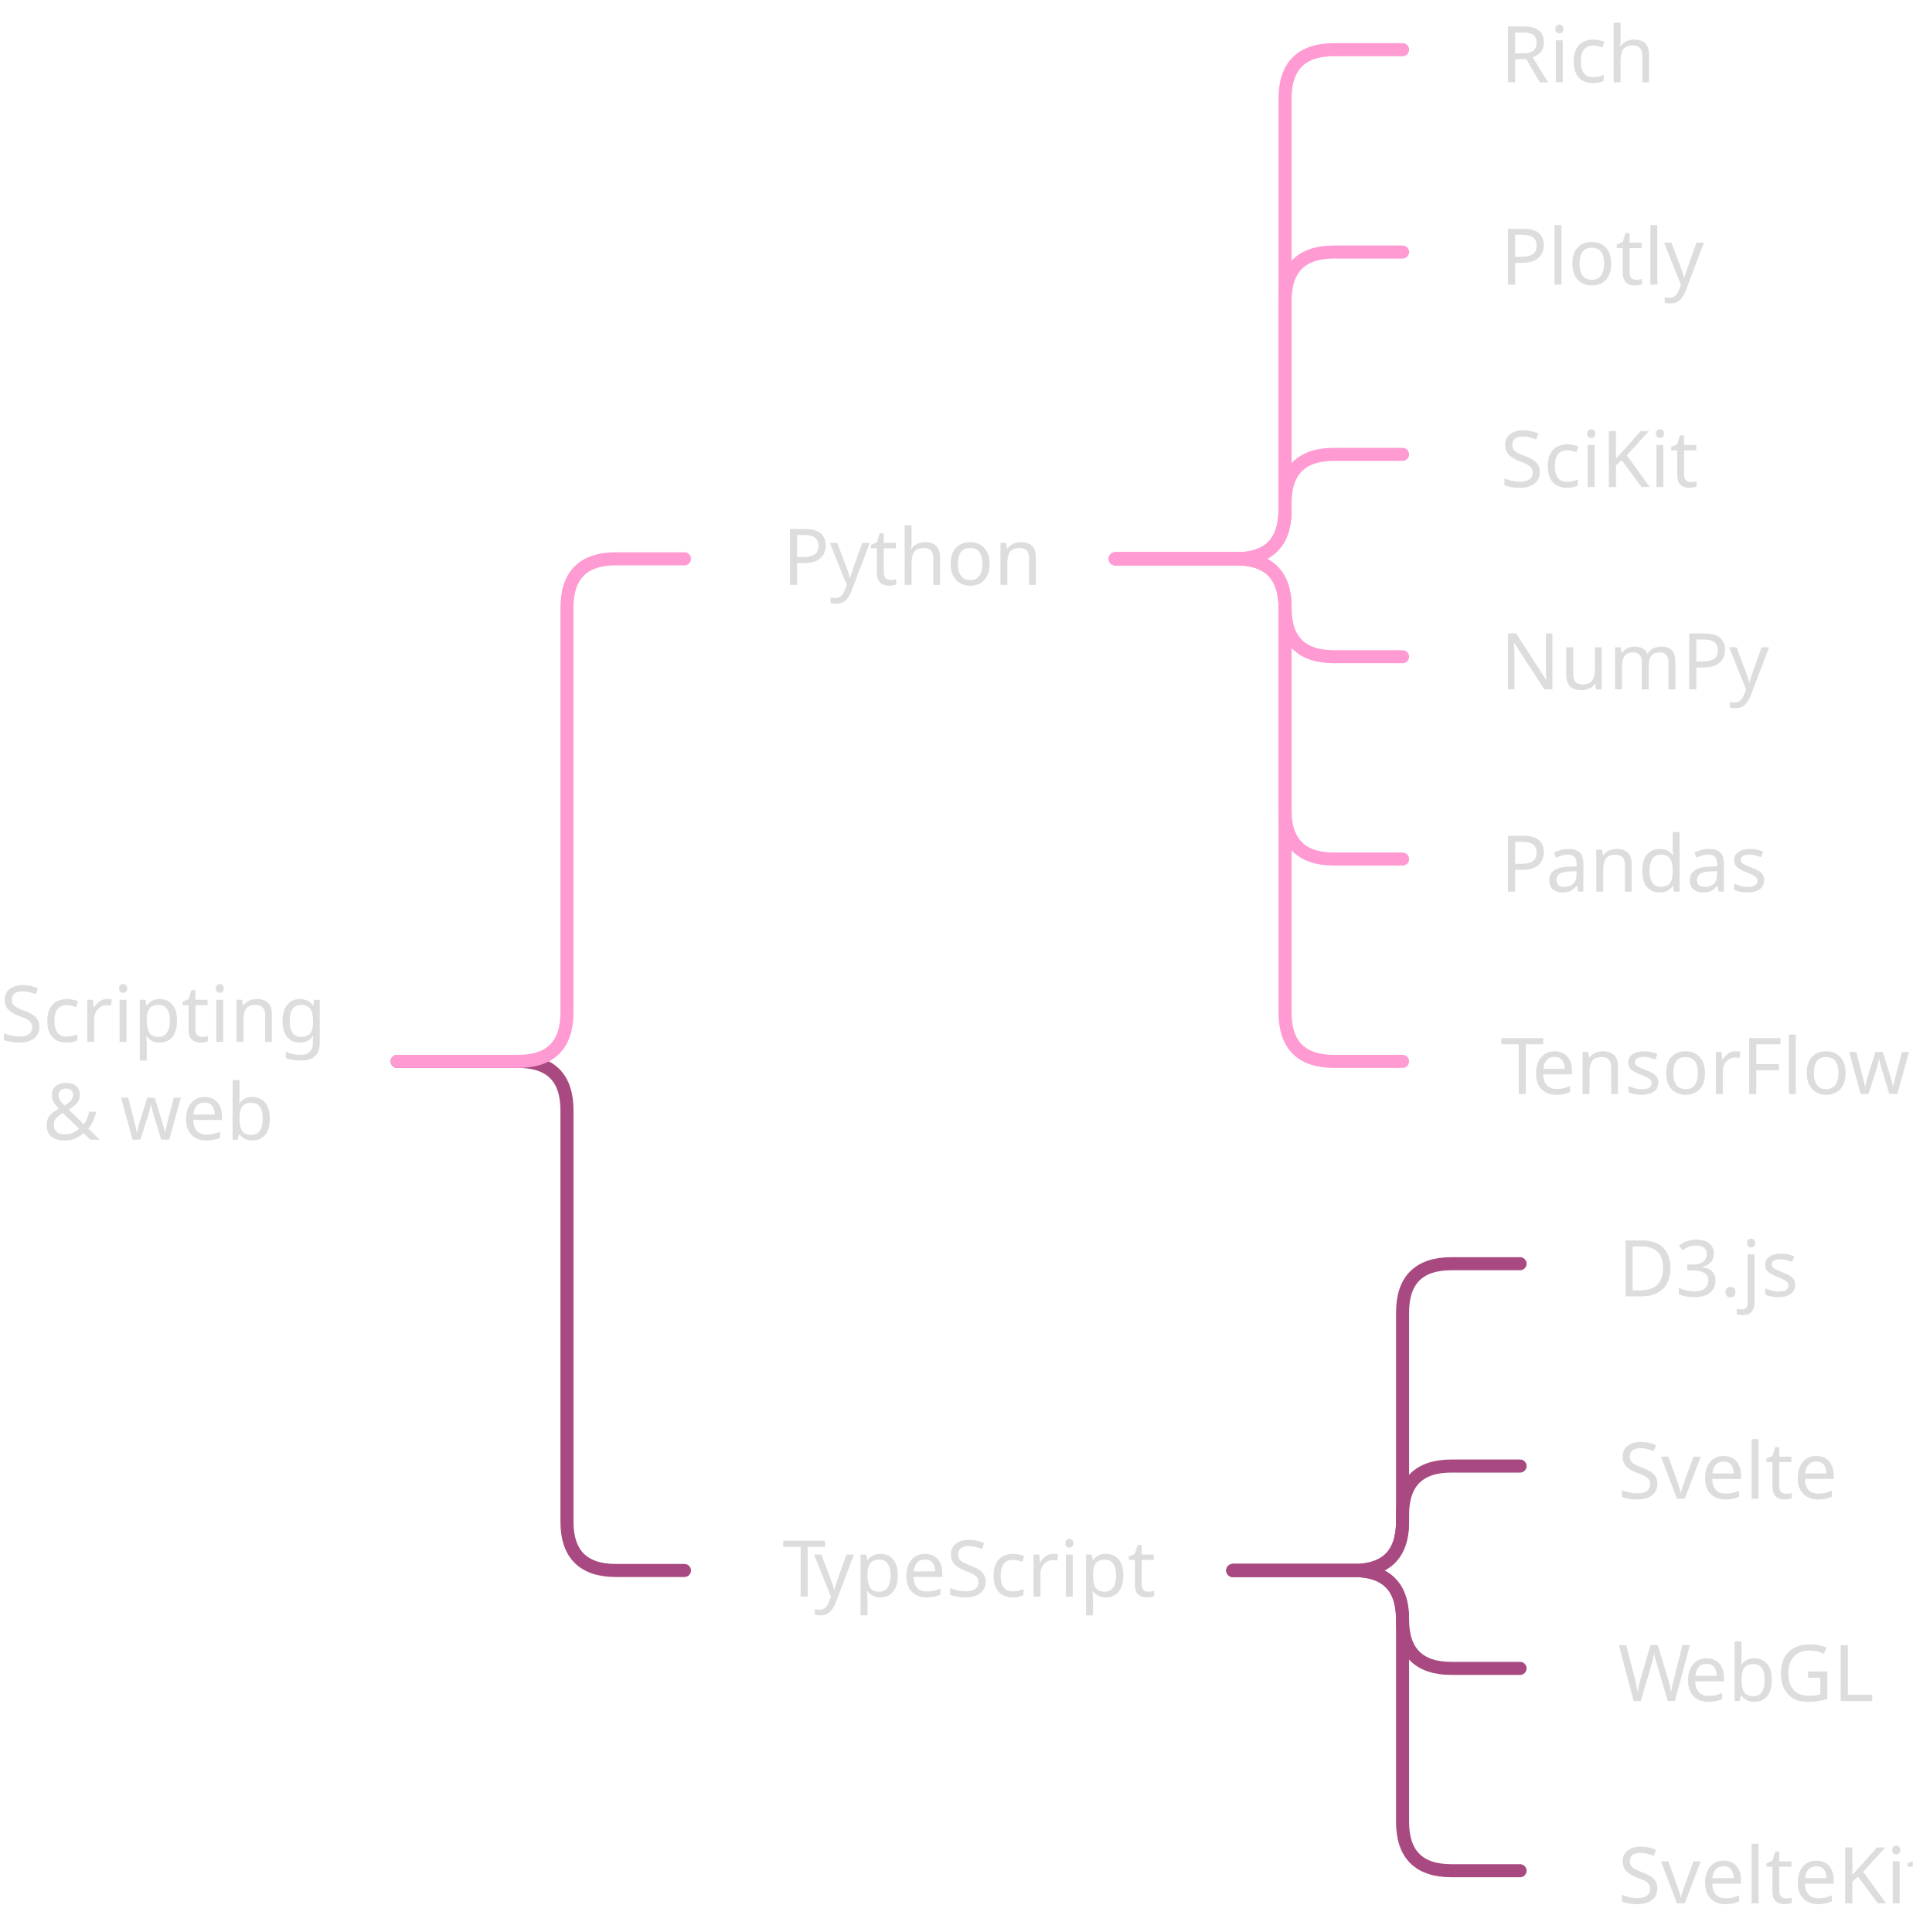
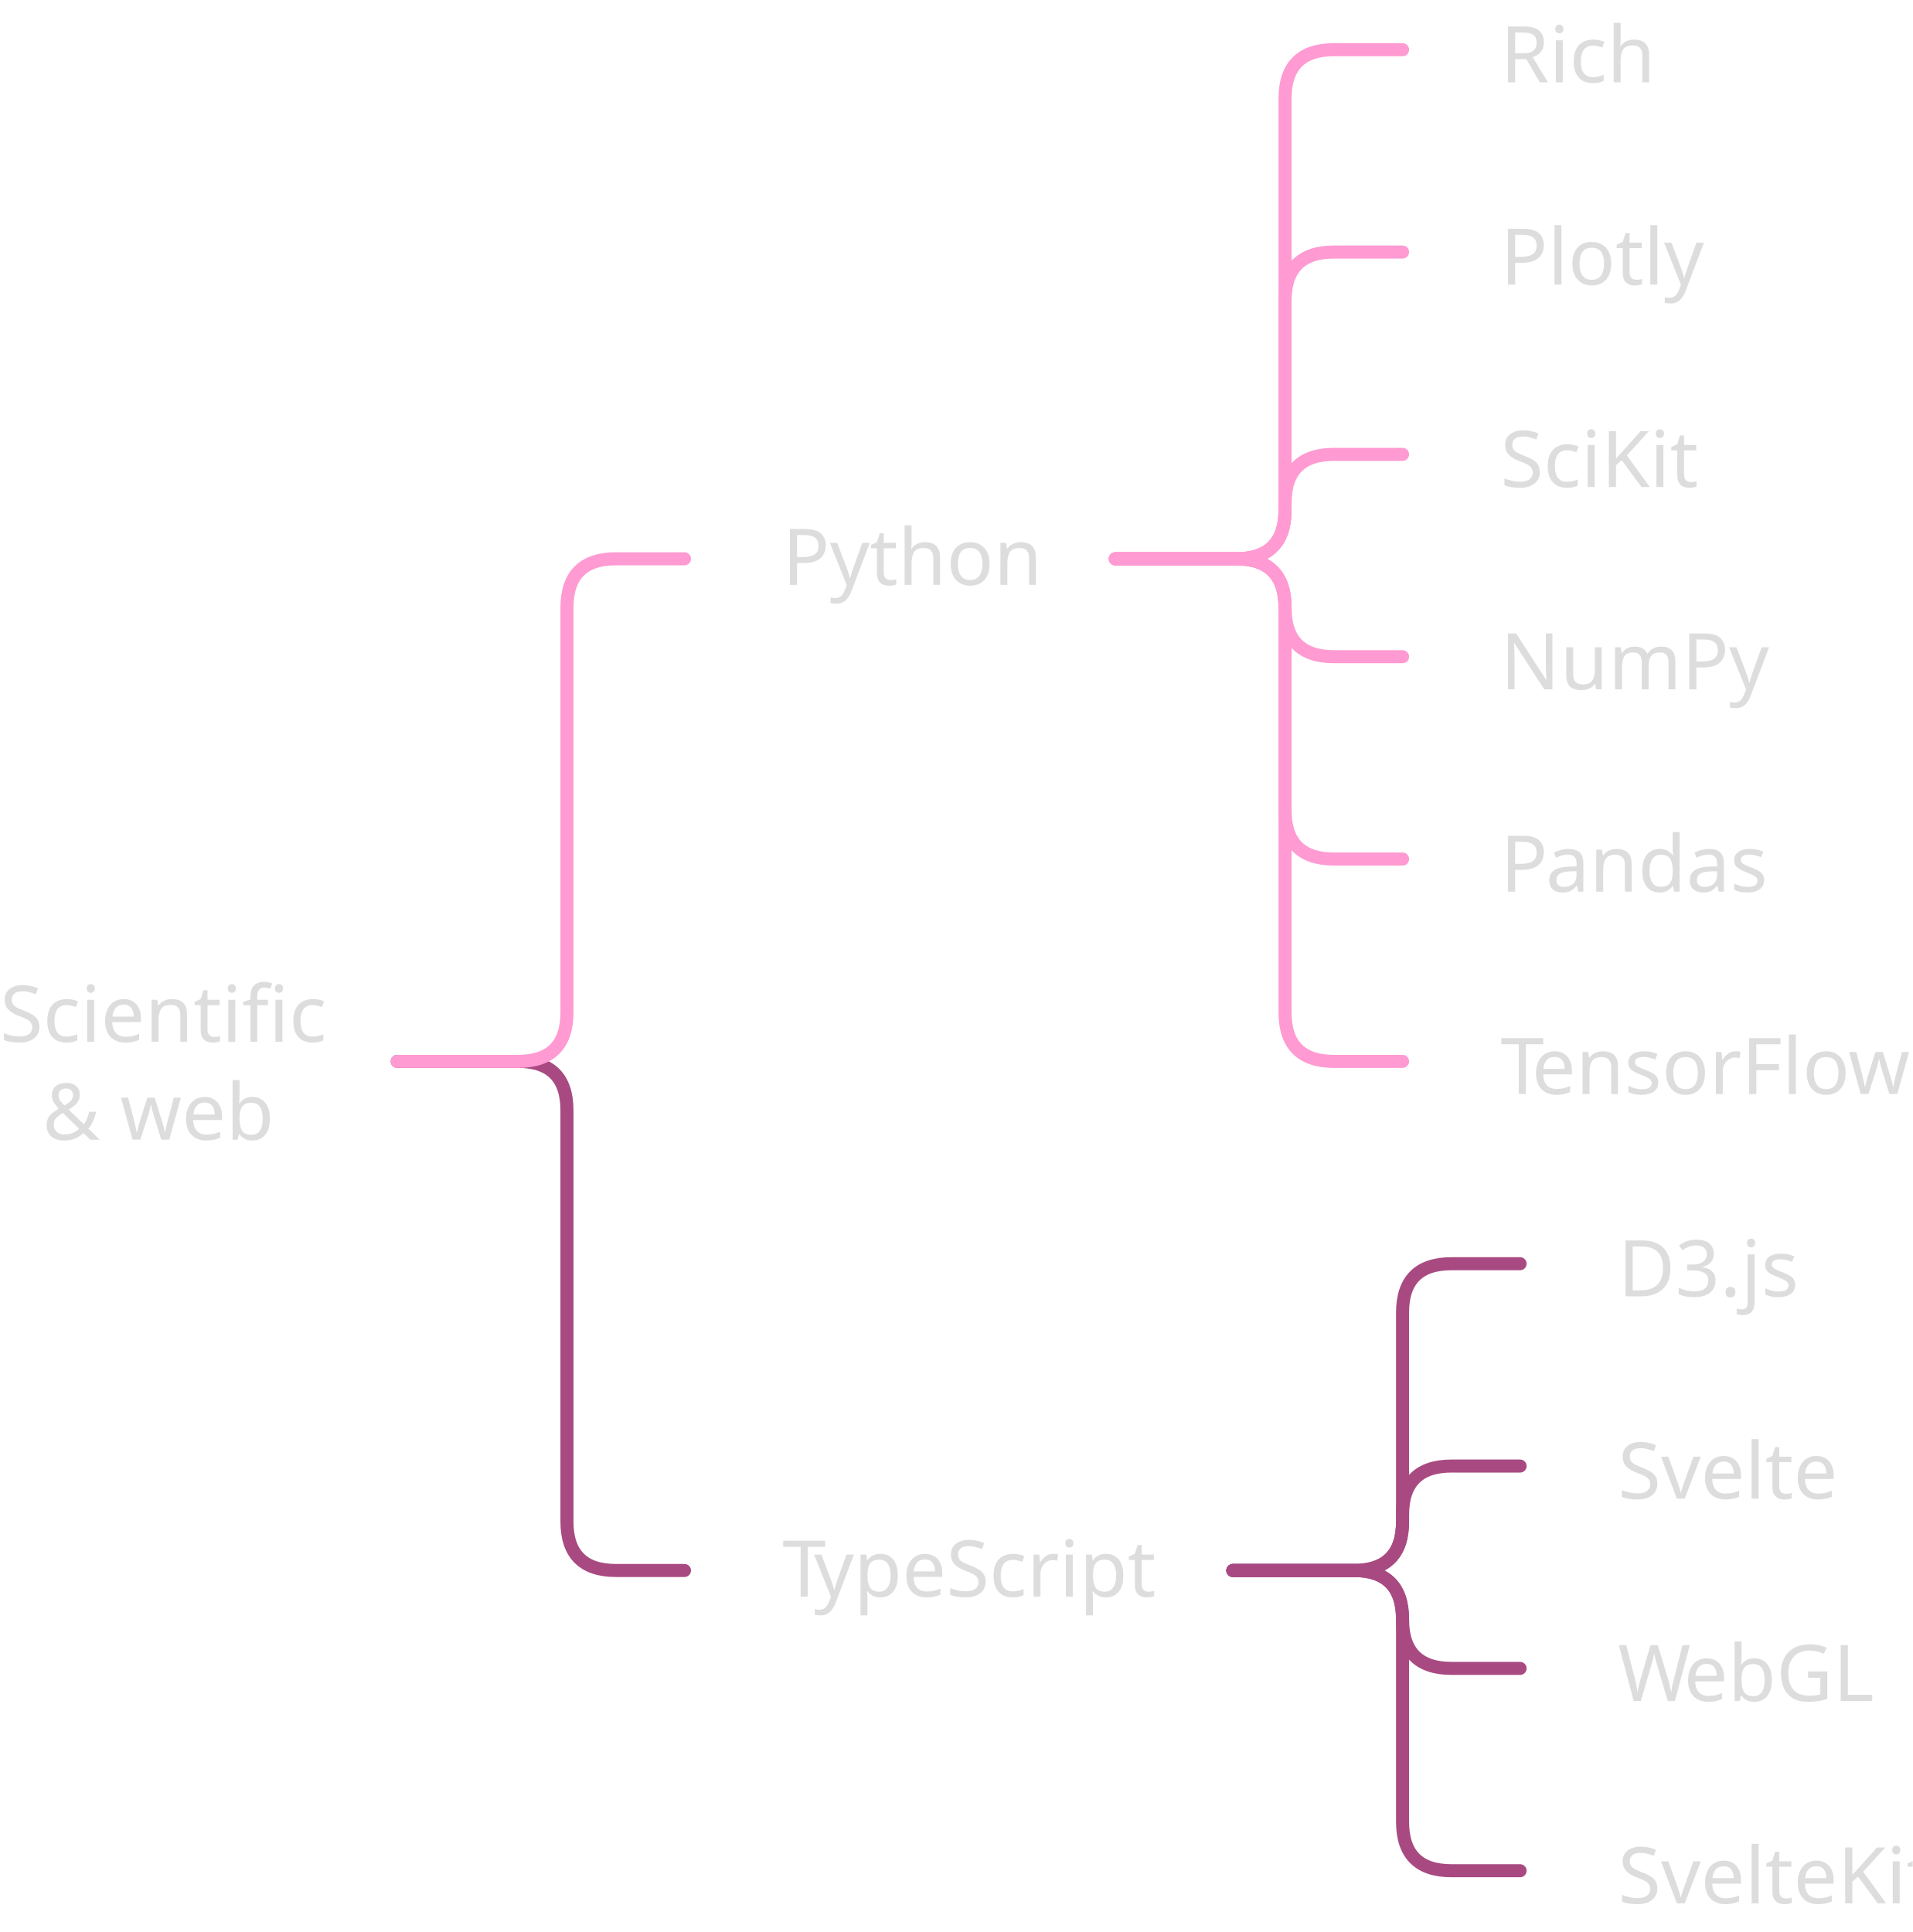
<svg xmlns="http://www.w3.org/2000/svg" width="100%" height="100%" viewBox="0 0 293 296" version="1.1" xml:space="preserve" style="fill-rule:evenodd;clip-rule:evenodd;stroke-linecap:round;stroke-miterlimit:10;">
  <g id="Artboard1" transform="matrix(0.709434,0,0,0.893085,4.1053e-14,0)">
    <rect x="0" y="0" width="413" height="330.832" style="fill:none;" />
    <clipPath id="_clip1">
      <rect x="0" y="0" width="413" height="330.832" />
    </clipPath>
    <g clip-path="url(#_clip1)">
      <g transform="matrix(1.40958,0,0,1.11971,-59.4164,-40.7426)">
        <g transform="matrix(1,0,0,-1,126,-115)">
          <path d="M87,-237L105.5,-237C110.5,-237 113,-234.5 113,-229.5L113,-166.5C113,-161.5 115.5,-159 120.5,-159L131,-159" style="fill:none;fill-rule:nonzero;stroke:rgb(255,154,210);stroke-width:2px;" />
        </g>
        <g transform="matrix(1,0,0,-1,126,40)">
          <path d="M87,-82L105.5,-82C110.5,-82 113,-84.5 113,-89.5L113,-151.5C113,-156.5 115.5,-159 120.5,-159L131,-159" style="fill:none;fill-rule:nonzero;stroke:rgb(255,154,210);stroke-width:2px;" />
        </g>
        <g transform="matrix(1,0,0,-1,138,195)">
          <path d="M-35,-4L-16.5,-4C-11.5,-4 -9,-6.5 -9,-11.5L-9,-74.5C-9,-79.5 -6.5,-82 -1.5,-82L9,-82" style="fill:none;fill-rule:nonzero;stroke:rgb(168,74,129);stroke-width:2px;" />
        </g>
        <g transform="matrix(1,0,0,-1,126,-84)">
          <path d="M87,-206L105.5,-206C110.5,-206 113,-203.5 113,-198.5L113,-166.5C113,-161.5 115.5,-159 120.5,-159L131,-159" style="fill:none;fill-rule:nonzero;stroke:rgb(255,154,210);stroke-width:2px;" />
        </g>
        <g transform="matrix(1,0,0,-1,126,9)">
          <path d="M87,-113L105.5,-113C110.5,-113 113,-115.5 113,-120.5L113,-151.5C113,-156.5 115.5,-159 120.5,-159L131,-159" style="fill:none;fill-rule:nonzero;stroke:rgb(255,154,210);stroke-width:2px;" />
        </g>
        <g transform="matrix(1,0,0,-1,138,40)">
          <path d="M-35,-159L-16.5,-159C-11.5,-159 -9,-156.5 -9,-151.5L-9,-89.5C-9,-84.5 -6.5,-82 -1.5,-82L9,-82" style="fill:none;fill-rule:nonzero;stroke:rgb(255,154,210);stroke-width:2px;" />
        </g>
        <g transform="matrix(1,0,0,-1,126,226)">
          <path d="M105,-51L123.5,-51C128.5,-51 131,-48.5 131,-43.5L131,-11.5C131,-6.5 133.5,-4 138.5,-4L149,-4" style="fill:none;fill-rule:nonzero;stroke:rgb(168,74,129);stroke-width:2px;" />
        </g>
        <g transform="matrix(1,0,0,-1,126,319)">
          <path d="M105,42L123.5,42C128.5,42 131,39.5 131,34.5L131,3.5C131,-1.5 133.5,-4 138.5,-4L149,-4" style="fill:none;fill-rule:nonzero;stroke:rgb(168,74,129);stroke-width:2px;" />
        </g>
        <g transform="matrix(1,0,0,-1,126,-53)">
          <path d="M87,-175L105.5,-175C110.5,-175 113,-172.5 113,-167.5L113,-166.5C113,-161.5 115.5,-159 120.5,-159L131,-159" style="fill:none;fill-rule:nonzero;stroke:rgb(255,154,210);stroke-width:2px;" />
        </g>
        <g transform="matrix(1,0,0,-1,126,-22)">
          <path d="M87,-144L105.5,-144C110.5,-144 113,-146.5 113,-151.5C113,-156.5 115.5,-159 120.5,-159L131,-159" style="fill:none;fill-rule:nonzero;stroke:rgb(255,154,210);stroke-width:2px;" />
        </g>
        <g transform="matrix(1,0,0,-1,126,257)">
          <path d="M105,-20L123.5,-20C128.5,-20 131,-17.5 131,-12.5L131,-11.5C131,-6.5 133.5,-4 138.5,-4L149,-4" style="fill:none;fill-rule:nonzero;stroke:rgb(168,74,129);stroke-width:2px;" />
        </g>
        <g transform="matrix(1,0,0,-1,126,288)">
          <path d="M105,11L123.5,11C128.5,11 131,8.5 131,3.5C131,-1.5 133.5,-4 138.5,-4L149,-4" style="fill:none;fill-rule:nonzero;stroke:rgb(168,74,129);stroke-width:2px;" />
        </g>
        <g>
-           <text x="42.152px" y="196px" style="font-family:'Swiss721Light', 'Swiss 721', sans-serif;font-weight:300;font-size:12px;fill:rgb(221,221,221);">Scripting</text>
+           <text x="42.152px" y="196px" style="font-family:'Swiss721Light', 'Swiss 721', sans-serif;font-weight:300;font-size:12px;fill:rgb(221,221,221);">Scientific</text>
          <text x="48.662px" y="211px" style="font-family:'Swiss721Light', 'Swiss 721', sans-serif;font-weight:300;font-size:12px;fill:rgb(221,221,221);">&amp; web</text>
        </g>
        <g transform="matrix(1,0,0,1,-12,0)">
          <text x="174px" y="126px" style="font-family:'Swiss721Light', 'Swiss 721', sans-serif;font-weight:300;font-size:12px;fill:rgb(221,221,221);">Python</text>
        </g>
        <g transform="matrix(1,0,0,1,-24,0)">
          <text x="296px" y="49px" style="font-family:'Swiss721Light', 'Swiss 721', sans-serif;font-weight:300;font-size:12px;fill:rgb(221,221,221);">Rich</text>
          <text x="296px" y="80px" style="font-family:'Swiss721Light', 'Swiss 721', sans-serif;font-weight:300;font-size:12px;fill:rgb(221,221,221);">Plotly</text>
          <text x="296px" y="111px" style="font-family:'Swiss721Light', 'Swiss 721', sans-serif;font-weight:300;font-size:12px;fill:rgb(221,221,221);">SciKit</text>
          <text x="296px" y="142px" style="font-family:'Swiss721Light', 'Swiss 721', sans-serif;font-weight:300;font-size:12px;fill:rgb(221,221,221);">NumPy</text>
          <text x="296px" y="173px" style="font-family:'Swiss721Light', 'Swiss 721', sans-serif;font-weight:300;font-size:12px;fill:rgb(221,221,221);">P<tspan x="302.924px 309.356px " y="173px 173px ">an</tspan>das</text>
          <text x="296px" y="204px" style="font-family:'Swiss721Light', 'Swiss 721', sans-serif;font-weight:300;font-size:12px;fill:rgb(221,221,221);">T<tspan x="300.788px 307.136px " y="204px 204px ">en</tspan>sorFlow</text>
        </g>
        <g transform="matrix(1,0,0,1,-12,0)">
          <text x="174px" y="281px" style="font-family:'Swiss721Light', 'Swiss 721', sans-serif;font-weight:300;font-size:12px;fill:rgb(221,221,221);">T<tspan x="178.836px 184.416px " y="281px 281px ">yp</tspan>eScript</text>
        </g>
        <g transform="matrix(1,0,0,1,-24,0)">
          <text x="314px" y="235px" style="font-family:'Swiss721Light', 'Swiss 721', sans-serif;font-weight:300;font-size:12px;fill:rgb(221,221,221);">D3.js</text>
          <text x="314px" y="266px" style="font-family:'Swiss721Light', 'Swiss 721', sans-serif;font-weight:300;font-size:12px;fill:rgb(221,221,221);">Svelte</text>
          <text x="314px" y="297px" style="font-family:'Swiss721Light', 'Swiss 721', sans-serif;font-weight:300;font-size:12px;fill:rgb(221,221,221);">W<tspan x="324.08px 330.428px " y="297px 297px ">eb</tspan>GL</text>
          <text x="314px" y="328px" style="font-family:'Swiss721Light', 'Swiss 721', sans-serif;font-weight:300;font-size:12px;fill:rgb(221,221,221);">SvelteKit</text>
        </g>
      </g>
    </g>
  </g>
</svg>
